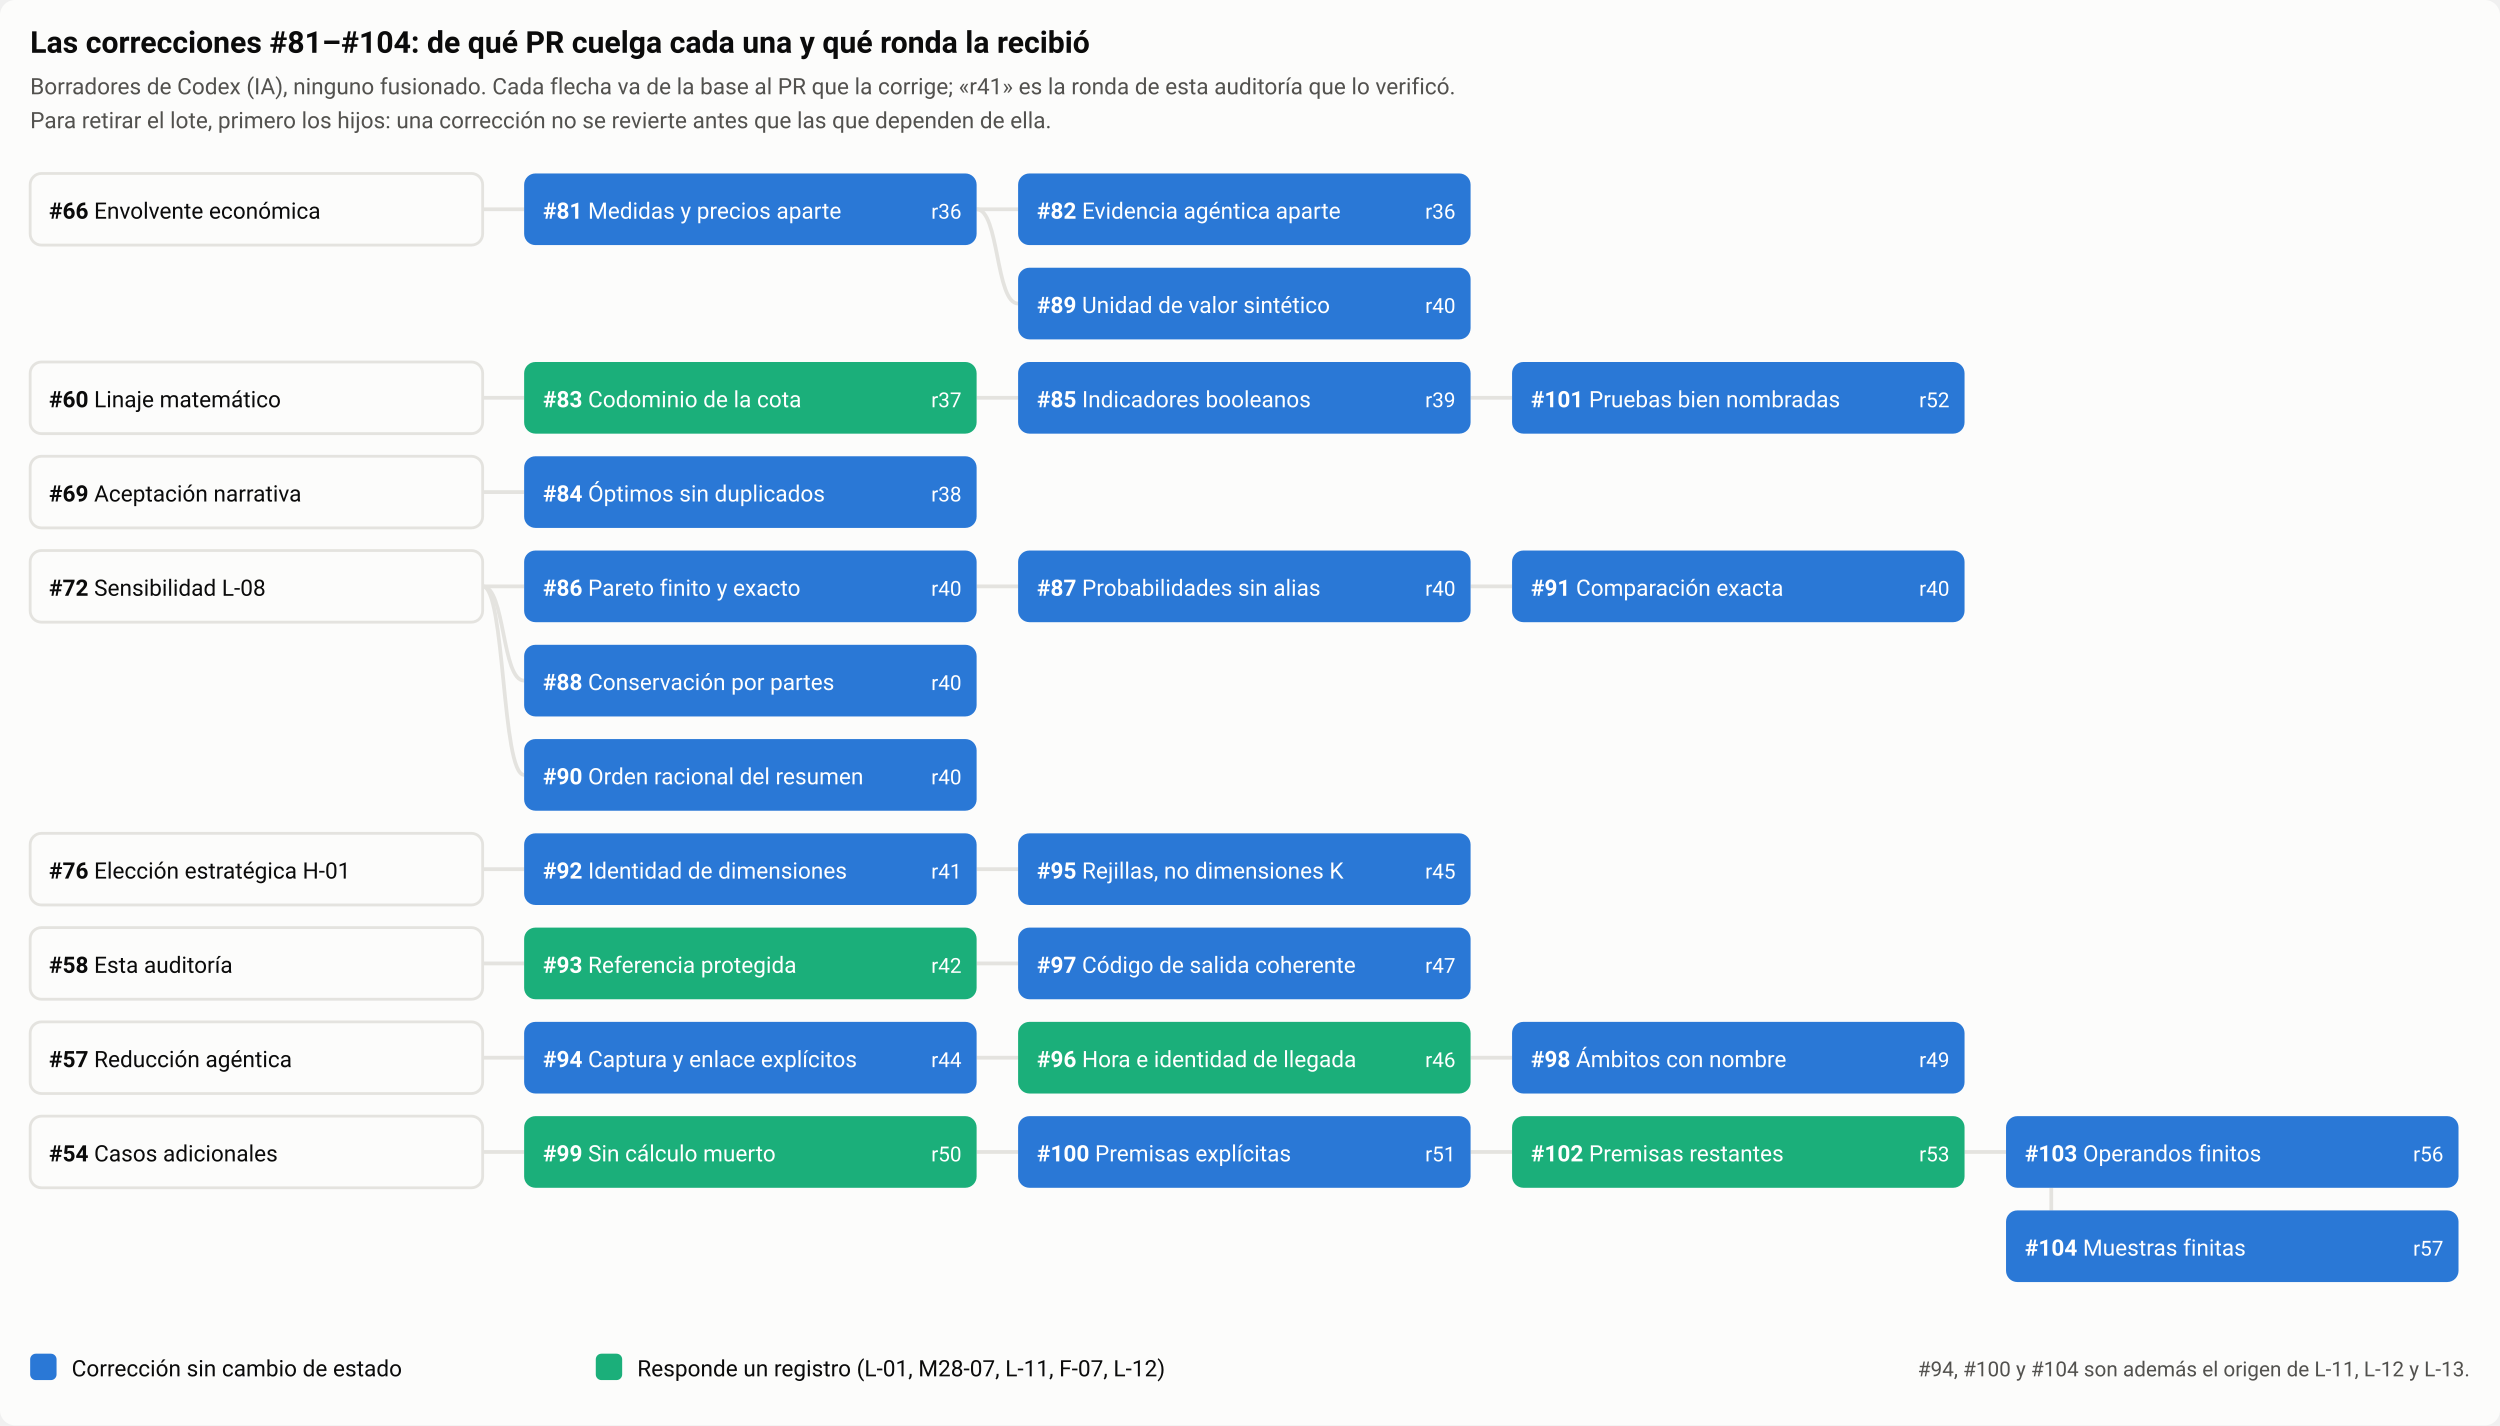
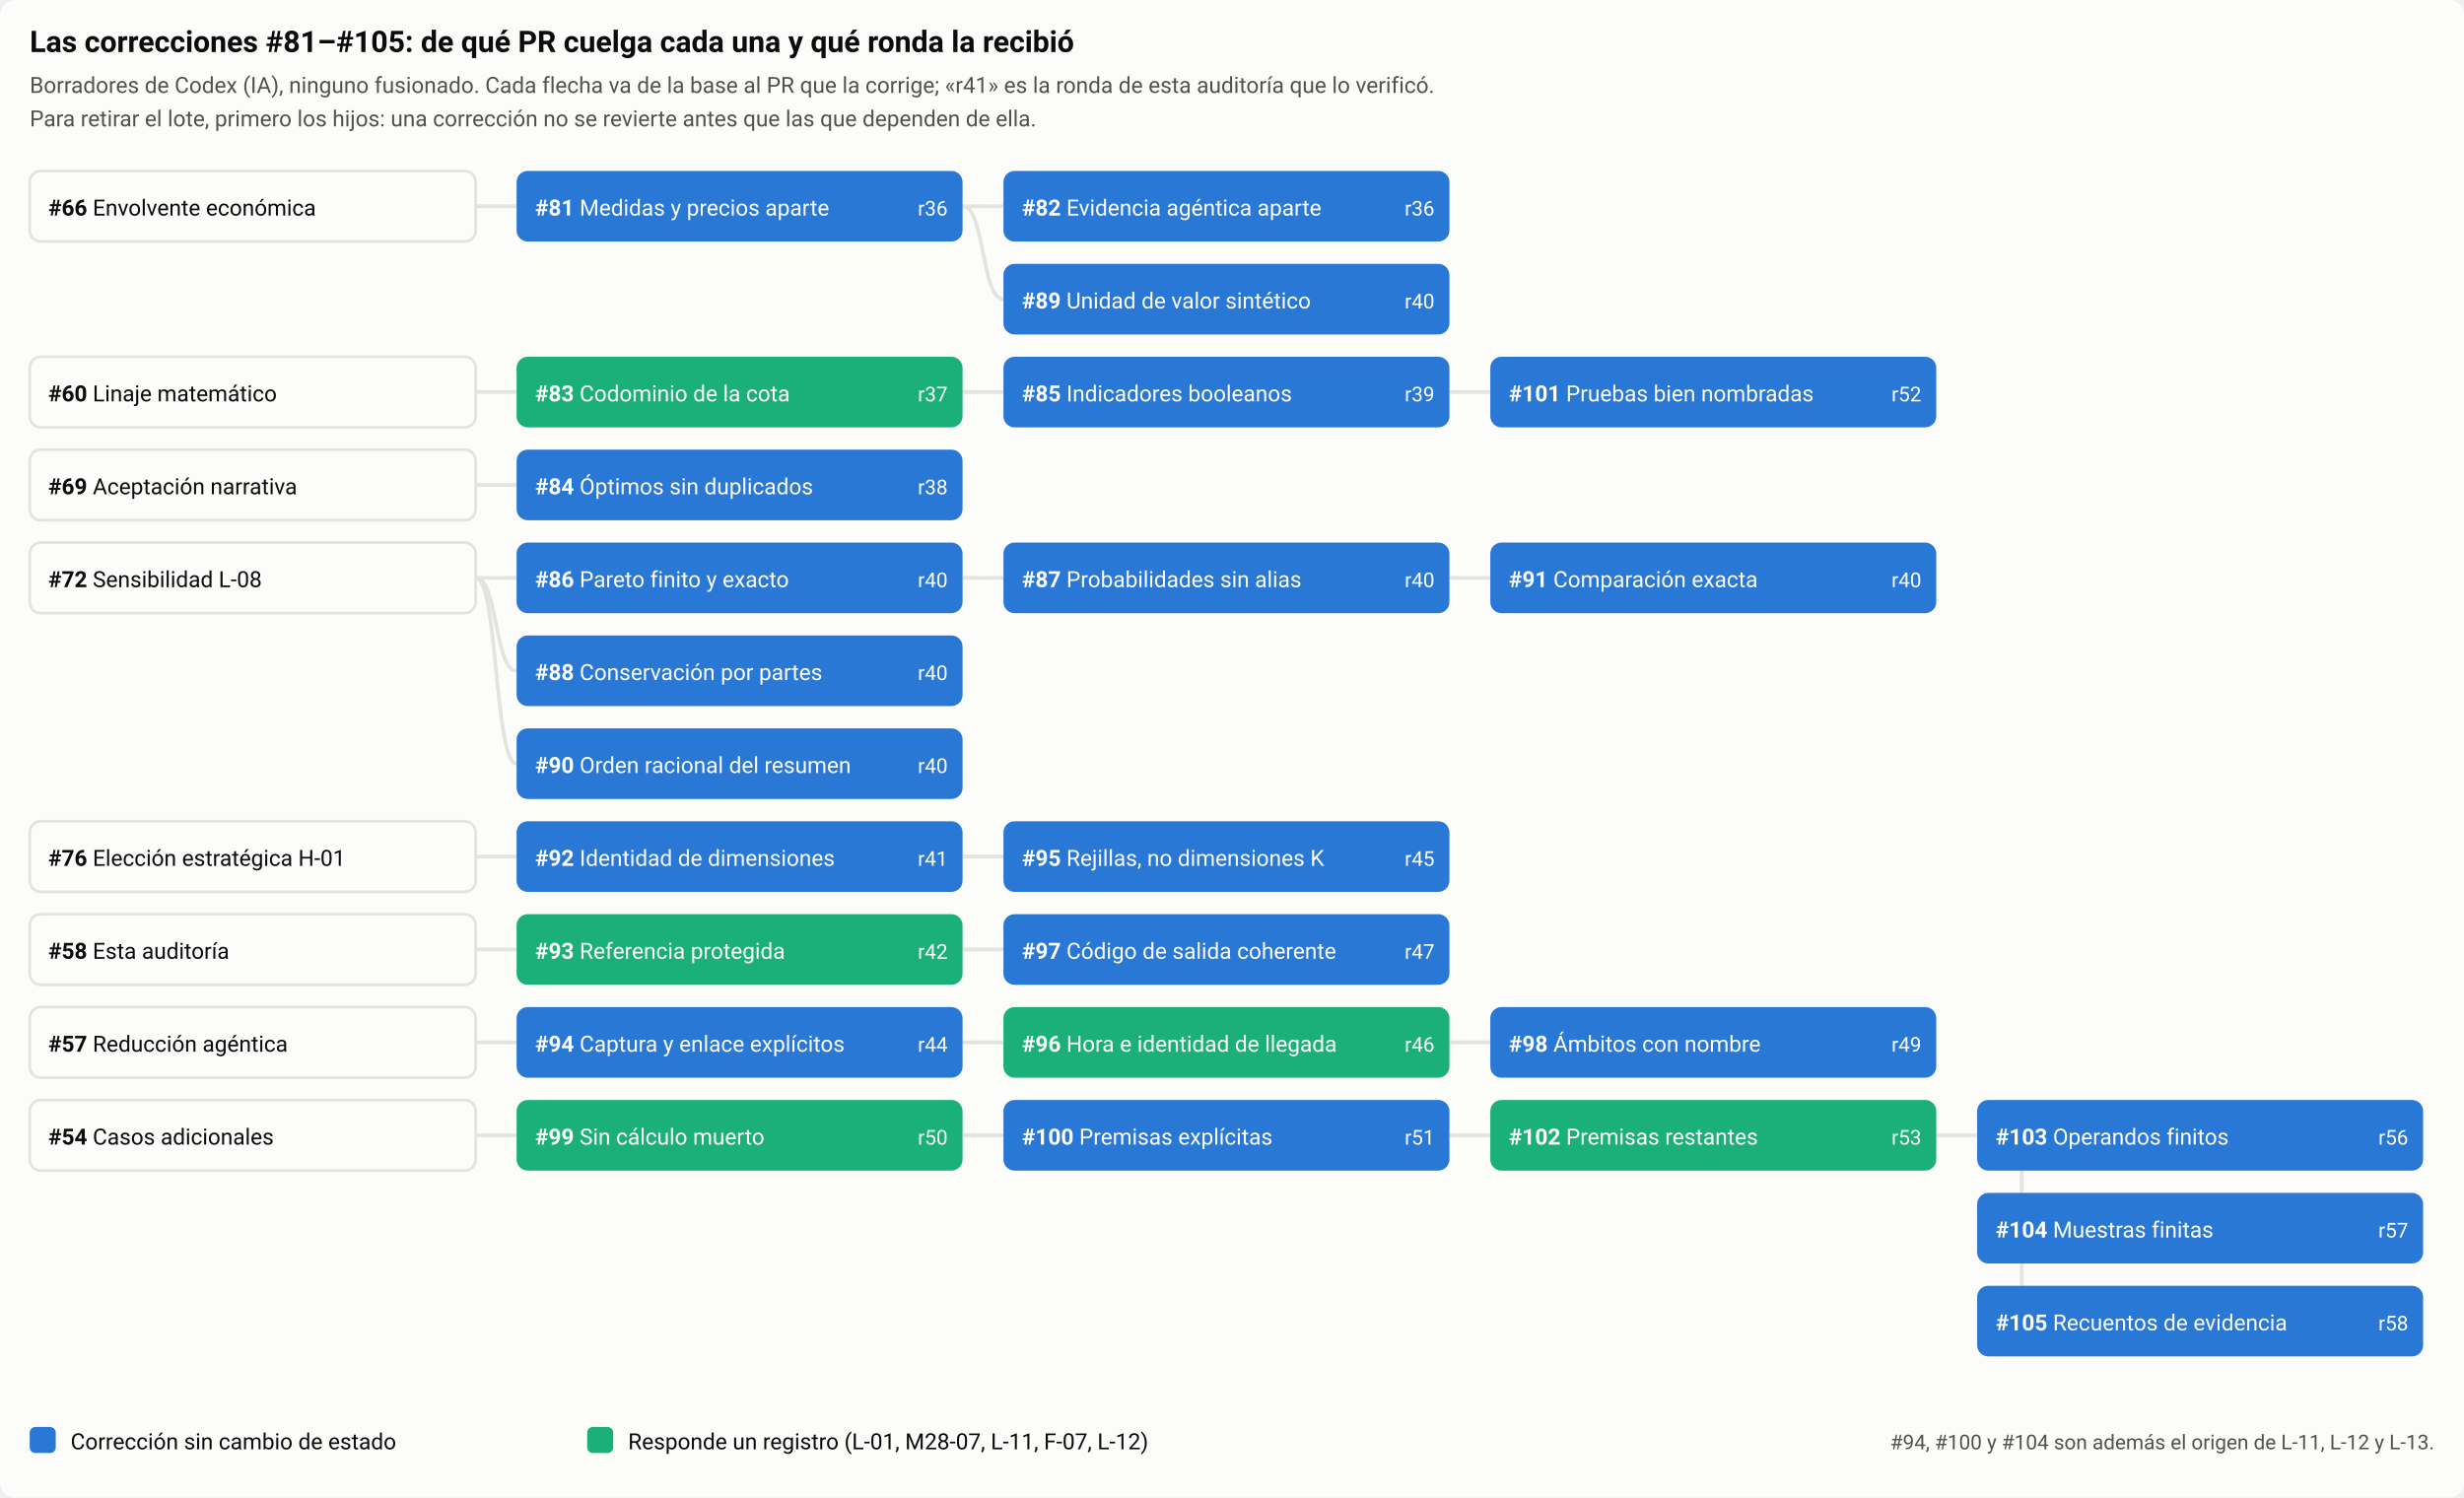
- <svg xmlns="http://www.w3.org/2000/svg" viewBox="0 0 1326 756" width="1326" height="756" role="img" aria-label="Mapa de las 24 correcciones acotadas #81 a #104, su PR de base y la ronda de la auditoría que las recibió">
+ <svg xmlns="http://www.w3.org/2000/svg" viewBox="0 0 1326 806" width="1326" height="806" role="img" aria-label="Mapa de las 25 correcciones acotadas #81 a #105, su PR de base y la ronda de la auditoría que las recibió">
  <style>
  .ink{fill:#0b0b0b}.ink2{fill:#52514e}.bg{fill:#fcfcfb}.grid{stroke:#e4e3df}
  .s0{fill:#2a78d6}.s1{fill:#eb6834}.s2{fill:#1baf7a}.s3{fill:#eda100}.s4{fill:#e87ba4}
  .a0{fill:#2a78d6}.a1{fill:#eb6834}.a0s{stroke:#2a78d6}.a1s{stroke:#eb6834}
  text{font-family:system-ui,-apple-system,Segoe UI,Roboto,sans-serif}
  @media (prefers-color-scheme: dark){
    .ink{fill:#f0efec}.ink2{fill:#c3c2b7}.bg{fill:#1a1a19}.grid{stroke:#383835}
    .s0{fill:#3987e5}.s1{fill:#d95926}.s2{fill:#199e70}.s3{fill:#c98500}.s4{fill:#d55181}
    .a0{fill:#3987e5}.a1{fill:#d95926}.a0s{stroke:#3987e5}.a1s{stroke:#d95926}
  }
</style>
-   <rect class="bg" width="1326" height="756" rx="8" />
-   <text class="ink" x="16" y="28" font-size="16" font-weight="600">Las correcciones #81–#104: de qué PR cuelga cada una y qué ronda la recibió</text>
+   <rect class="bg" width="1326" height="806" rx="8" />
+   <text class="ink" x="16" y="28" font-size="16" font-weight="600">Las correcciones #81–#105: de qué PR cuelga cada una y qué ronda la recibió</text>
  <text class="ink2" x="16" y="50" font-size="12">Borradores de Codex (IA), ninguno fusionado. Cada flecha va de la base al PR que la corrige; «r41» es la ronda de esta auditoría que lo verificó.</text>
  <text class="ink2" x="16" y="68" font-size="12">Para retirar el lote, primero los hijos: una corrección no se revierte antes que las que dependen de ella.</text>
  <path class="grid" d="M256 111.0 C268 111.0 266 111.0 278 111.0" fill="none" stroke-width="2" />
  <path class="grid" d="M518 111.0 C530 111.0 528 111.0 540 111.0" fill="none" stroke-width="2" />
  <path class="grid" d="M518 111.0 C530 111.0 528 161.0 540 161.0" fill="none" stroke-width="2" />
  <path class="grid" d="M256 211.0 C268 211.0 266 211.0 278 211.0" fill="none" stroke-width="2" />
  <path class="grid" d="M518 211.0 C530 211.0 528 211.0 540 211.0" fill="none" stroke-width="2" />
  <path class="grid" d="M256 261.0 C268 261.0 266 261.0 278 261.0" fill="none" stroke-width="2" />
  <path class="grid" d="M256 311.0 C268 311.0 266 311.0 278 311.0" fill="none" stroke-width="2" />
  <path class="grid" d="M518 311.0 C530 311.0 528 311.0 540 311.0" fill="none" stroke-width="2" />
  <path class="grid" d="M780 311.0 C792 311.0 790 311.0 802 311.0" fill="none" stroke-width="2" />
  <path class="grid" d="M256 311.0 C268 311.0 266 361.0 278 361.0" fill="none" stroke-width="2" />
  <path class="grid" d="M256 311.0 C268 311.0 266 411.0 278 411.0" fill="none" stroke-width="2" />
  <path class="grid" d="M256 461.0 C268 461.0 266 461.0 278 461.0" fill="none" stroke-width="2" />
  <path class="grid" d="M518 461.0 C530 461.0 528 461.0 540 461.0" fill="none" stroke-width="2" />
  <path class="grid" d="M256 511.0 C268 511.0 266 511.0 278 511.0" fill="none" stroke-width="2" />
  <path class="grid" d="M518 511.0 C530 511.0 528 511.0 540 511.0" fill="none" stroke-width="2" />
  <path class="grid" d="M256 561.0 C268 561.0 266 561.0 278 561.0" fill="none" stroke-width="2" />
  <path class="grid" d="M518 561.0 C530 561.0 528 561.0 540 561.0" fill="none" stroke-width="2" />
  <path class="grid" d="M780 561.0 C792 561.0 790 561.0 802 561.0" fill="none" stroke-width="2" />
  <path class="grid" d="M256 611.0 C268 611.0 266 611.0 278 611.0" fill="none" stroke-width="2" />
  <path class="grid" d="M518 611.0 C530 611.0 528 611.0 540 611.0" fill="none" stroke-width="2" />
  <path class="grid" d="M780 211.0 C792 211.0 790 211.0 802 211.0" fill="none" stroke-width="2" />
  <path class="grid" d="M780 611.0 C792 611.0 790 611.0 802 611.0" fill="none" stroke-width="2" />
  <path class="grid" d="M1042 611.0 C1054 611.0 1052 611.0 1064 611.0" fill="none" stroke-width="2" />
  <path class="grid" d="M1088 630 L1088 642" fill="none" stroke-width="2" />
+   <path class="grid" d="M1088 680 L1088 692" fill="none" stroke-width="2" />
  <rect x="16" y="92" width="240" height="38" rx="6" fill="none" class="grid" stroke-width="1.5" />
  <text class="ink" x="26" y="116" font-size="12">
    <tspan font-weight="700">#66</tspan> Envolvente económica</text>
  <rect x="16" y="192" width="240" height="38" rx="6" fill="none" class="grid" stroke-width="1.5" />
  <text class="ink" x="26" y="216" font-size="12">
    <tspan font-weight="700">#60</tspan> Linaje matemático</text>
  <rect x="16" y="242" width="240" height="38" rx="6" fill="none" class="grid" stroke-width="1.5" />
  <text class="ink" x="26" y="266" font-size="12">
    <tspan font-weight="700">#69</tspan> Aceptación narrativa</text>
  <rect x="16" y="292" width="240" height="38" rx="6" fill="none" class="grid" stroke-width="1.5" />
  <text class="ink" x="26" y="316" font-size="12">
    <tspan font-weight="700">#72</tspan> Sensibilidad L-08</text>
  <rect x="16" y="442" width="240" height="38" rx="6" fill="none" class="grid" stroke-width="1.5" />
  <text class="ink" x="26" y="466" font-size="12">
    <tspan font-weight="700">#76</tspan> Elección estratégica H-01</text>
  <rect x="16" y="492" width="240" height="38" rx="6" fill="none" class="grid" stroke-width="1.5" />
  <text class="ink" x="26" y="516" font-size="12">
    <tspan font-weight="700">#58</tspan> Esta auditoría</text>
  <rect x="16" y="542" width="240" height="38" rx="6" fill="none" class="grid" stroke-width="1.5" />
  <text class="ink" x="26" y="566" font-size="12">
    <tspan font-weight="700">#57</tspan> Reducción agéntica</text>
  <rect x="16" y="592" width="240" height="38" rx="6" fill="none" class="grid" stroke-width="1.5" />
  <text class="ink" x="26" y="616" font-size="12">
    <tspan font-weight="700">#54</tspan> Casos adicionales</text>
  <rect class="s0" x="278" y="92" width="240" height="38" rx="6" />
  <text x="288" y="116" font-size="12" fill="#fff">
    <tspan font-weight="700">#81</tspan> Medidas y precios aparte</text>
  <text x="510" y="116" font-size="11" fill="#fff" text-anchor="end">r36</text>
  <rect class="s0" x="540" y="92" width="240" height="38" rx="6" />
  <text x="550" y="116" font-size="12" fill="#fff">
    <tspan font-weight="700">#82</tspan> Evidencia agéntica aparte</text>
  <text x="772" y="116" font-size="11" fill="#fff" text-anchor="end">r36</text>
  <rect class="s0" x="540" y="142" width="240" height="38" rx="6" />
  <text x="550" y="166" font-size="12" fill="#fff">
    <tspan font-weight="700">#89</tspan> Unidad de valor sintético</text>
  <text x="772" y="166" font-size="11" fill="#fff" text-anchor="end">r40</text>
  <rect class="s2" x="278" y="192" width="240" height="38" rx="6" />
  <text x="288" y="216" font-size="12" fill="#fff">
    <tspan font-weight="700">#83</tspan> Codominio de la cota</text>
  <text x="510" y="216" font-size="11" fill="#fff" text-anchor="end">r37</text>
  <rect class="s0" x="540" y="192" width="240" height="38" rx="6" />
  <text x="550" y="216" font-size="12" fill="#fff">
    <tspan font-weight="700">#85</tspan> Indicadores booleanos</text>
  <text x="772" y="216" font-size="11" fill="#fff" text-anchor="end">r39</text>
  <rect class="s0" x="278" y="242" width="240" height="38" rx="6" />
  <text x="288" y="266" font-size="12" fill="#fff">
    <tspan font-weight="700">#84</tspan> Óptimos sin duplicados</text>
  <text x="510" y="266" font-size="11" fill="#fff" text-anchor="end">r38</text>
  <rect class="s0" x="278" y="292" width="240" height="38" rx="6" />
  <text x="288" y="316" font-size="12" fill="#fff">
    <tspan font-weight="700">#86</tspan> Pareto finito y exacto</text>
  <text x="510" y="316" font-size="11" fill="#fff" text-anchor="end">r40</text>
  <rect class="s0" x="540" y="292" width="240" height="38" rx="6" />
  <text x="550" y="316" font-size="12" fill="#fff">
    <tspan font-weight="700">#87</tspan> Probabilidades sin alias</text>
  <text x="772" y="316" font-size="11" fill="#fff" text-anchor="end">r40</text>
  <rect class="s0" x="802" y="292" width="240" height="38" rx="6" />
  <text x="812" y="316" font-size="12" fill="#fff">
    <tspan font-weight="700">#91</tspan> Comparación exacta</text>
  <text x="1034" y="316" font-size="11" fill="#fff" text-anchor="end">r40</text>
  <rect class="s0" x="278" y="342" width="240" height="38" rx="6" />
  <text x="288" y="366" font-size="12" fill="#fff">
    <tspan font-weight="700">#88</tspan> Conservación por partes</text>
  <text x="510" y="366" font-size="11" fill="#fff" text-anchor="end">r40</text>
  <rect class="s0" x="278" y="392" width="240" height="38" rx="6" />
  <text x="288" y="416" font-size="12" fill="#fff">
    <tspan font-weight="700">#90</tspan> Orden racional del resumen</text>
  <text x="510" y="416" font-size="11" fill="#fff" text-anchor="end">r40</text>
  <rect class="s0" x="278" y="442" width="240" height="38" rx="6" />
  <text x="288" y="466" font-size="12" fill="#fff">
    <tspan font-weight="700">#92</tspan> Identidad de dimensiones</text>
  <text x="510" y="466" font-size="11" fill="#fff" text-anchor="end">r41</text>
  <rect class="s0" x="540" y="442" width="240" height="38" rx="6" />
  <text x="550" y="466" font-size="12" fill="#fff">
    <tspan font-weight="700">#95</tspan> Rejillas, no dimensiones K</text>
  <text x="772" y="466" font-size="11" fill="#fff" text-anchor="end">r45</text>
  <rect class="s2" x="278" y="492" width="240" height="38" rx="6" />
  <text x="288" y="516" font-size="12" fill="#fff">
    <tspan font-weight="700">#93</tspan> Referencia protegida</text>
  <text x="510" y="516" font-size="11" fill="#fff" text-anchor="end">r42</text>
  <rect class="s0" x="540" y="492" width="240" height="38" rx="6" />
  <text x="550" y="516" font-size="12" fill="#fff">
    <tspan font-weight="700">#97</tspan> Código de salida coherente</text>
  <text x="772" y="516" font-size="11" fill="#fff" text-anchor="end">r47</text>
  <rect class="s0" x="278" y="542" width="240" height="38" rx="6" />
  <text x="288" y="566" font-size="12" fill="#fff">
    <tspan font-weight="700">#94</tspan> Captura y enlace explícitos</text>
  <text x="510" y="566" font-size="11" fill="#fff" text-anchor="end">r44</text>
  <rect class="s2" x="540" y="542" width="240" height="38" rx="6" />
  <text x="550" y="566" font-size="12" fill="#fff">
    <tspan font-weight="700">#96</tspan> Hora e identidad de llegada</text>
  <text x="772" y="566" font-size="11" fill="#fff" text-anchor="end">r46</text>
  <rect class="s0" x="802" y="542" width="240" height="38" rx="6" />
  <text x="812" y="566" font-size="12" fill="#fff">
    <tspan font-weight="700">#98</tspan> Ámbitos con nombre</text>
  <text x="1034" y="566" font-size="11" fill="#fff" text-anchor="end">r49</text>
  <rect class="s2" x="278" y="592" width="240" height="38" rx="6" />
  <text x="288" y="616" font-size="12" fill="#fff">
    <tspan font-weight="700">#99</tspan> Sin cálculo muerto</text>
  <text x="510" y="616" font-size="11" fill="#fff" text-anchor="end">r50</text>
  <rect class="s0" x="540" y="592" width="240" height="38" rx="6" />
  <text x="550" y="616" font-size="12" fill="#fff">
    <tspan font-weight="700">#100</tspan> Premisas explícitas</text>
  <text x="772" y="616" font-size="11" fill="#fff" text-anchor="end">r51</text>
  <rect class="s0" x="802" y="192" width="240" height="38" rx="6" />
  <text x="812" y="216" font-size="12" fill="#fff">
    <tspan font-weight="700">#101</tspan> Pruebas bien nombradas</text>
  <text x="1034" y="216" font-size="11" fill="#fff" text-anchor="end">r52</text>
  <rect class="s2" x="802" y="592" width="240" height="38" rx="6" />
  <text x="812" y="616" font-size="12" fill="#fff">
    <tspan font-weight="700">#102</tspan> Premisas restantes</text>
  <text x="1034" y="616" font-size="11" fill="#fff" text-anchor="end">r53</text>
  <rect class="s0" x="1064" y="592" width="240" height="38" rx="6" />
  <text x="1074" y="616" font-size="12" fill="#fff">
    <tspan font-weight="700">#103</tspan> Operandos finitos</text>
  <text x="1296" y="616" font-size="11" fill="#fff" text-anchor="end">r56</text>
  <rect class="s0" x="1064" y="642" width="240" height="38" rx="6" />
  <text x="1074" y="666" font-size="12" fill="#fff">
    <tspan font-weight="700">#104</tspan> Muestras finitas</text>
  <text x="1296" y="666" font-size="11" fill="#fff" text-anchor="end">r57</text>
-   <rect class="s0" x="16" y="718" width="14" height="14" rx="3" />
-   <text class="ink" x="38" y="730" font-size="12">Corrección sin cambio de estado</text>
-   <rect class="s2" x="316" y="718" width="14" height="14" rx="3" />
-   <text class="ink" x="338" y="730" font-size="12">Responde un registro (L-01, M28-07, L-11, F-07, L-12)</text>
-   <text class="ink2" x="1310" y="730" font-size="11" text-anchor="end">#94, #100 y #104 son además el origen de L-11, L-12 y L-13.</text>
+   <rect class="s0" x="1064" y="692" width="240" height="38" rx="6" />
+   <text x="1074" y="716" font-size="12" fill="#fff">
+     <tspan font-weight="700">#105</tspan> Recuentos de evidencia</text>
+   <text x="1296" y="716" font-size="11" fill="#fff" text-anchor="end">r58</text>
+   <rect class="s0" x="16" y="768" width="14" height="14" rx="3" />
+   <text class="ink" x="38" y="780" font-size="12">Corrección sin cambio de estado</text>
+   <rect class="s2" x="316" y="768" width="14" height="14" rx="3" />
+   <text class="ink" x="338" y="780" font-size="12">Responde un registro (L-01, M28-07, L-11, F-07, L-12)</text>
+   <text class="ink2" x="1310" y="780" font-size="11" text-anchor="end">#94, #100 y #104 son además el origen de L-11, L-12 y L-13.</text>
</svg>
